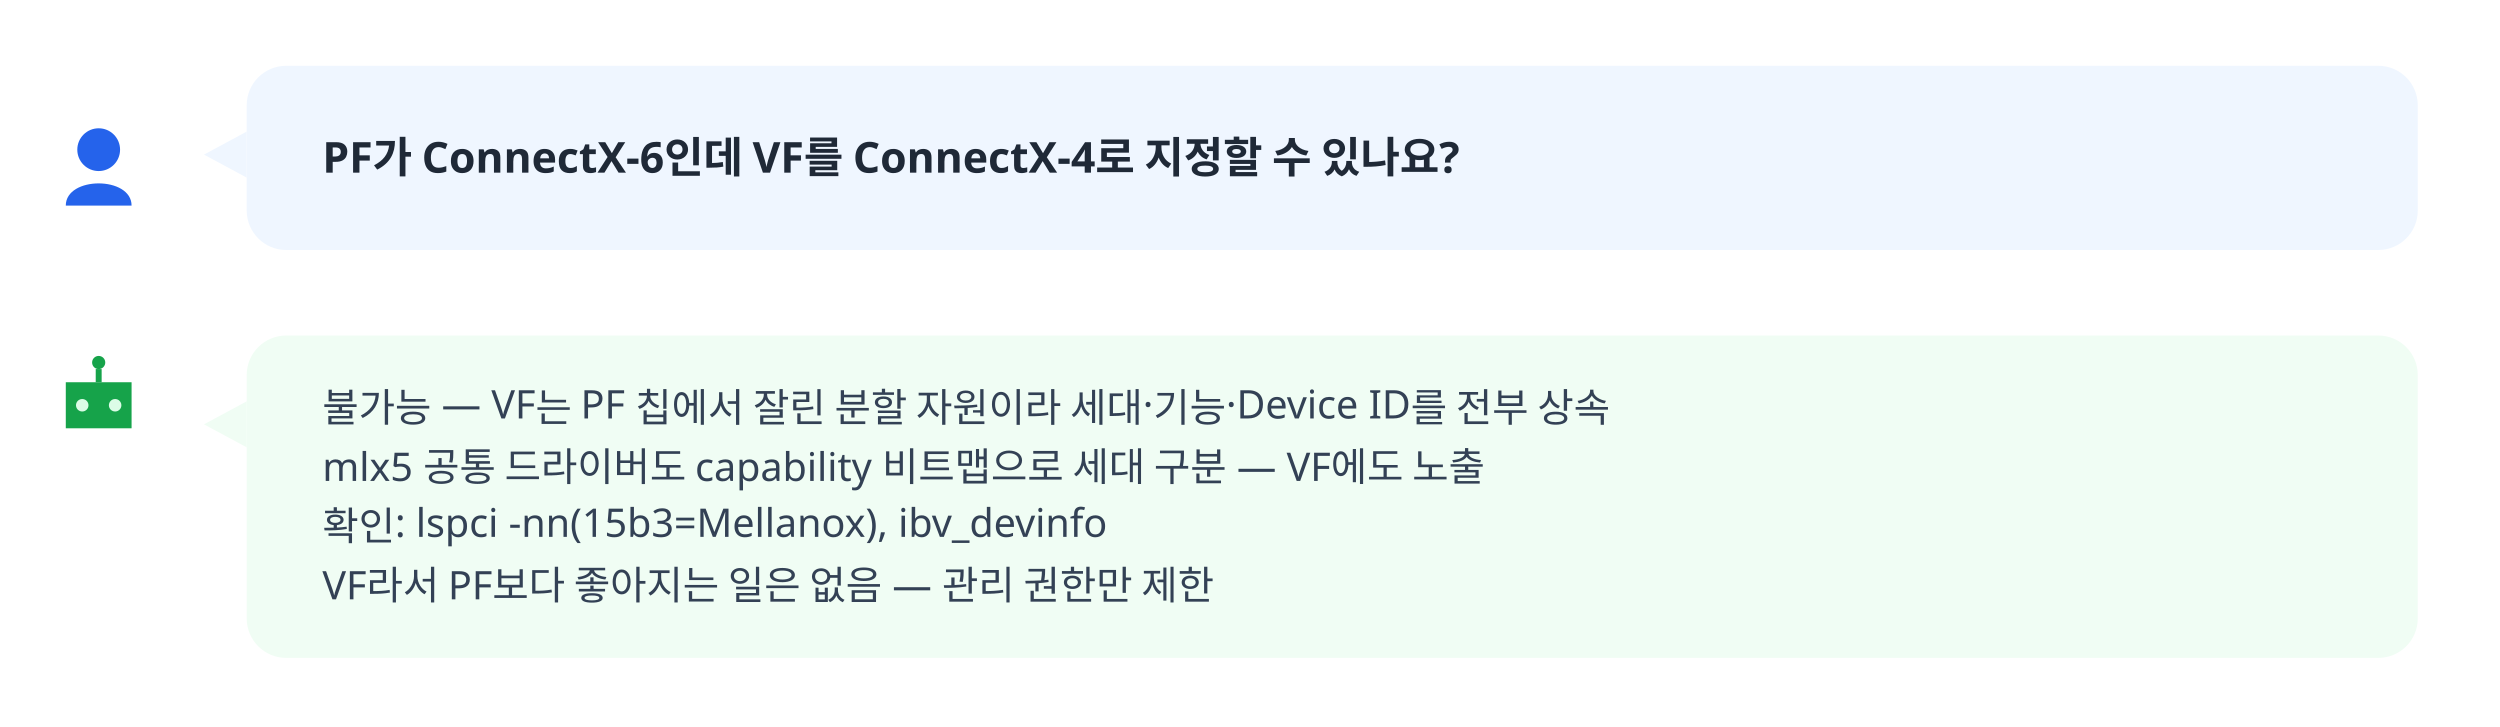
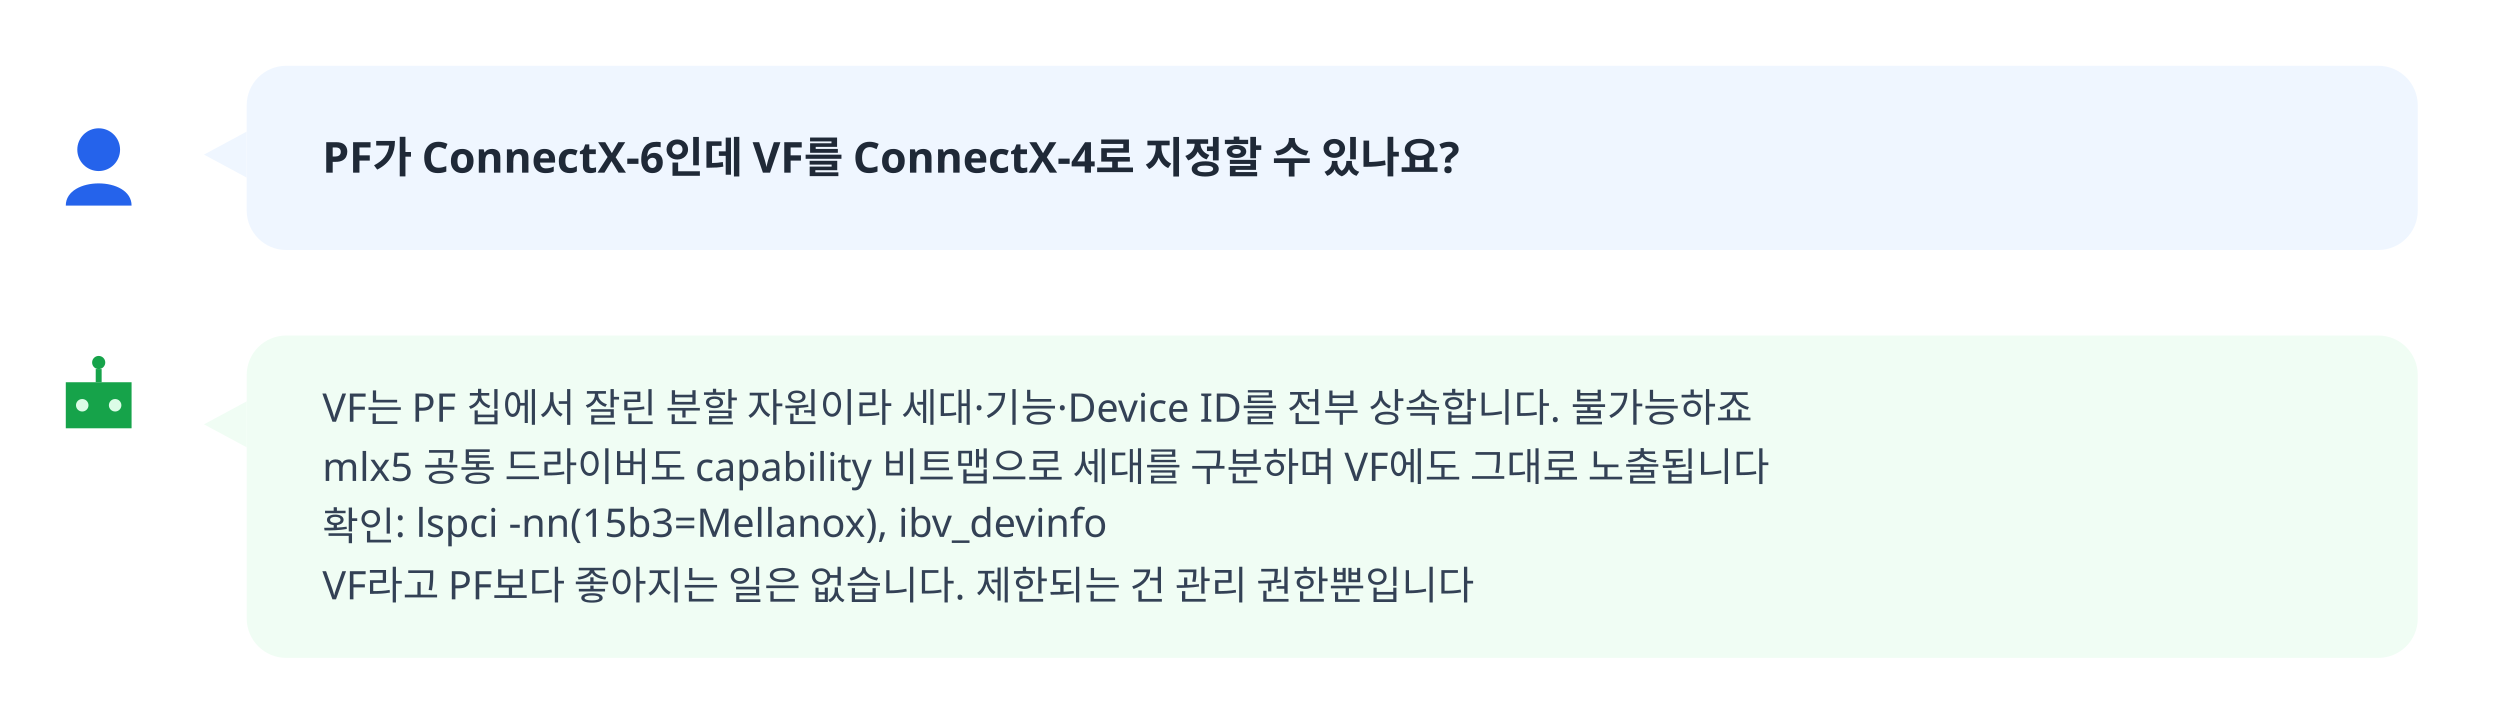
<svg xmlns="http://www.w3.org/2000/svg" viewBox="0 0 760 221" width="760" role="img" aria-label="질문: PF가 ConnectX-6인데 VF를 ConnectX-4로 지정할 수 있나요? 답변: VF는 PF 칩의 분할 자원이라 세대·기능·Device ID를 전부 상속하므로 불가능하다.">
  <style>text{font-family:'Noto Sans KR','Apple SD Gothic Neo','Malgun Gothic',system-ui,sans-serif}</style>
  <circle cx="30" cy="45.5" r="6.5" fill="#2563eb" />
  <path d="M20 62.5 C20 53.5, 40 53.5, 40 62.5 Z" fill="#2563eb" />
  <rect x="75" y="20" width="660" height="56" rx="12" fill="#eff6ff" />
  <path d="M75 40.0 L62 47.0 L75 54.0 Z" fill="#eff6ff" />
  <text x="98" y="52.5" font-size="13" font-weight="600" fill="#1f2937">PF가 ConnectX-6인데 VF를 ConnectX-4로 지정할 수 있나요?</text>
  <circle cx="30" cy="110.2" r="2" fill="#16a34a" />
  <line x1="30" y1="112.2" x2="30" y2="116.2" stroke="#16a34a" stroke-width="1.8" />
  <path d="M20 116.2 L40 116.2 L40 130.2 L20 130.2 Z" fill="#16a34a" />
  <circle cx="25" cy="123.2" r="1.9" fill="#dcfce7" />
  <circle cx="35" cy="123.2" r="1.9" fill="#dcfce7" />
  <rect x="75" y="102" width="660" height="98" rx="12" fill="#f0fdf4" />
  <path d="M75 122.0 L62 129.0 L75 136.0 Z" fill="#f0fdf4" />
-   <text x="98" y="128.2" font-size="12" fill="#334155">불가능 — VF는 PF 칩에서 잘린 분할 자원이라 세대·기능·Device ID를 전부 상속</text>
-   <text x="98" y="146.2" font-size="12" fill="#334155">mlx5 공통 드라이버도 capability 비트맵으로 세대 구분 — VF에도 노출</text>
+   <text x="98" y="128.2" font-size="12" fill="#334155">VF는 PF 칩에서 잘린 분할 자원이라 세대·기능·Device ID를 전부 상속합니다. 불가능하죠</text>
+   <text x="98" y="146.2" font-size="12" fill="#334155">mlx5 공통 드라이버도 capability 비트맵으로 세대를 구분하며 VF에도 그대로 노출됩니다</text>
  <text x="98" y="164.2" font-size="12" fill="#334155">확인: lspci -nn(15b3=Mellanox), ibv_devinfo</text>
-   <text x="98" y="182.2" font-size="12" fill="#334155">VF라서 PF보다 좋아지는 일은 없음 — 관리 권한만 제한</text>
+   <text x="98" y="182.2" font-size="12" fill="#334155">VF라고 PF보다 좋아지는 일은 없습니다. 제한되는 건 관리 권한뿐입니다</text>
</svg>
